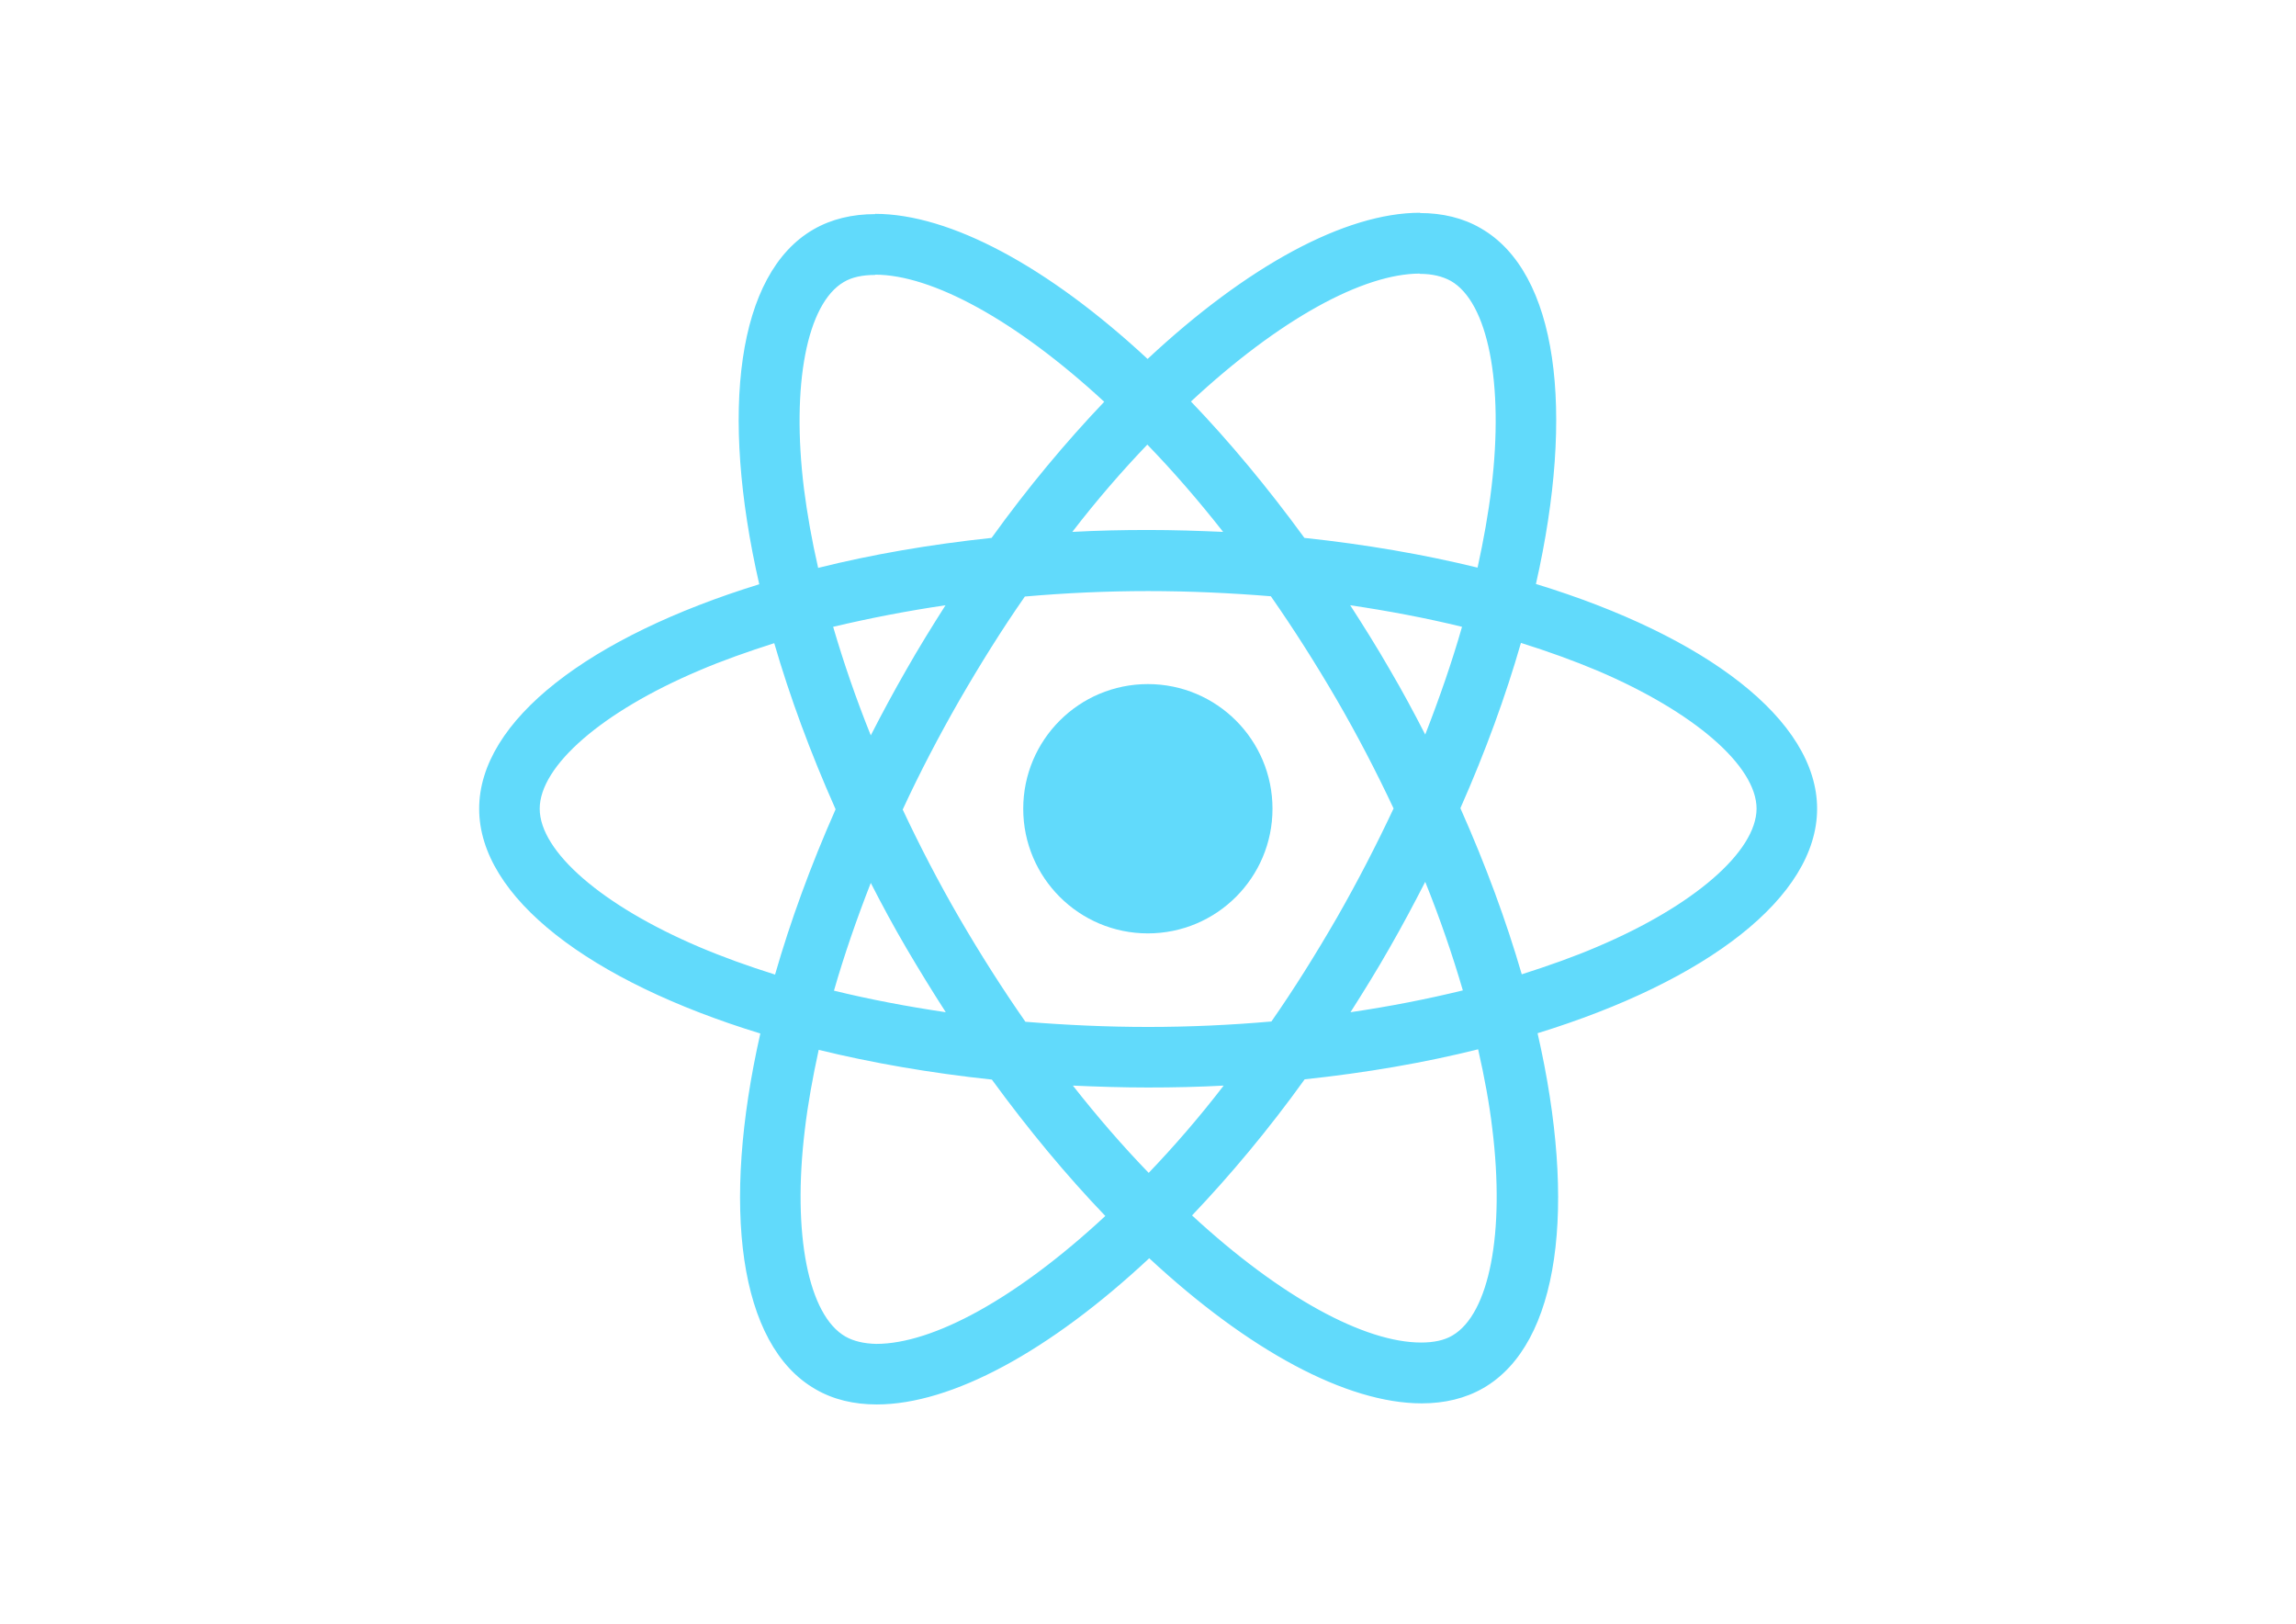
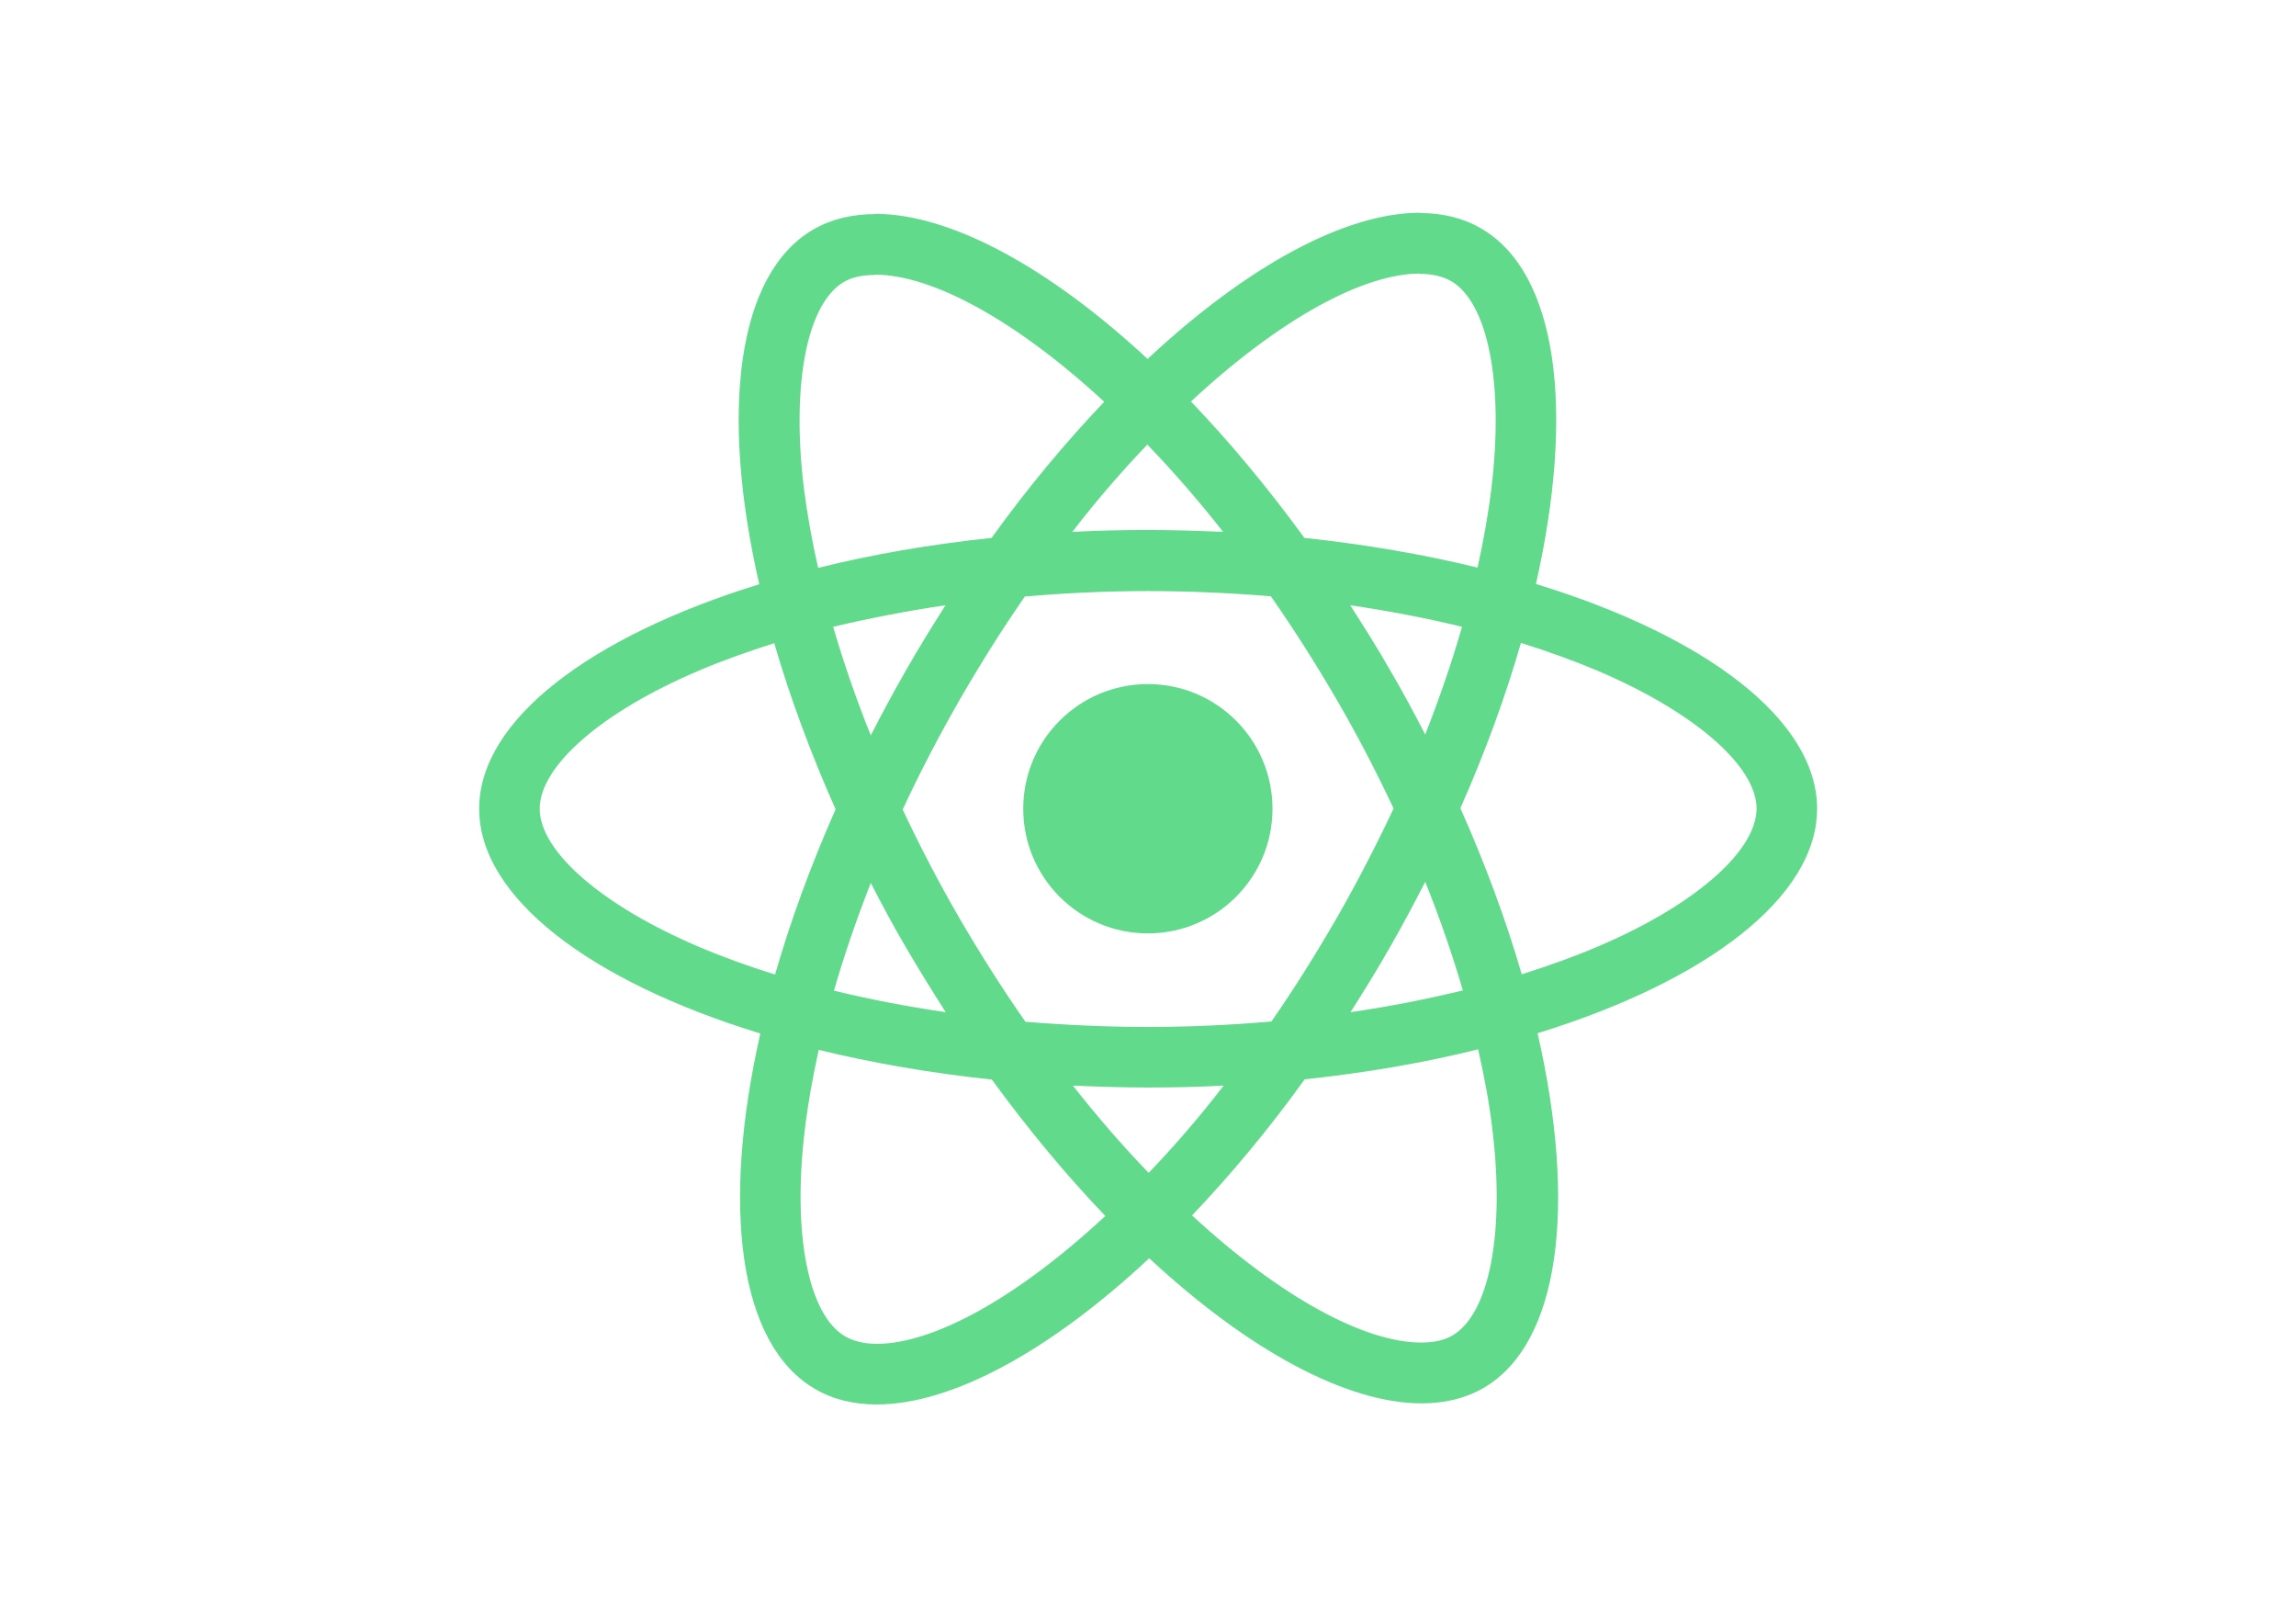
- <svg xmlns="http://www.w3.org/2000/svg" viewBox="0 0 841.9 595.3">
-   <g fill="#61DAFB">
-     <path d="M666.3 296.5c0-32.5-40.7-63.3-103.1-82.4 14.4-63.6 8-114.2-20.2-130.4-6.5-3.8-14.1-5.6-22.4-5.6v22.3c4.6 0 8.3.9 11.4 2.6 13.6 7.8 19.5 37.5 14.9 75.7-1.1 9.4-2.9 19.3-5.1 29.4-19.6-4.8-41-8.5-63.5-10.9-13.5-18.5-27.5-35.3-41.6-50 32.6-30.3 63.2-46.9 84-46.9V78c-27.5 0-63.5 19.6-99.9 53.6-36.4-33.8-72.4-53.2-99.9-53.2v22.3c20.7 0 51.4 16.5 84 46.6-14 14.7-28 31.4-41.3 49.9-22.6 2.4-44 6.1-63.6 11-2.3-10-4-19.7-5.2-29-4.7-38.2 1.1-67.9 14.6-75.8 3-1.8 6.9-2.6 11.5-2.6V78.5c-8.4 0-16 1.8-22.6 5.6-28.1 16.2-34.4 66.7-19.9 130.1-62.2 19.2-102.7 49.9-102.7 82.3 0 32.5 40.7 63.3 103.1 82.4-14.4 63.6-8 114.2 20.2 130.4 6.5 3.8 14.1 5.6 22.5 5.6 27.5 0 63.5-19.6 99.9-53.6 36.4 33.8 72.4 53.2 99.9 53.2 8.4 0 16-1.8 22.6-5.6 28.1-16.2 34.4-66.7 19.9-130.1 62-19.1 102.5-49.9 102.5-82.3zm-130.2-66.7c-3.7 12.9-8.3 26.2-13.5 39.5-4.1-8-8.4-16-13.1-24-4.6-8-9.5-15.8-14.4-23.4 14.2 2.1 27.9 4.7 41 7.9zm-45.8 106.5c-7.8 13.5-15.8 26.3-24.1 38.2-14.9 1.3-30 2-45.2 2-15.1 0-30.2-.7-45-1.9-8.3-11.9-16.4-24.6-24.2-38-7.6-13.1-14.5-26.4-20.8-39.8 6.2-13.4 13.2-26.8 20.7-39.9 7.8-13.5 15.8-26.3 24.1-38.2 14.9-1.3 30-2 45.2-2 15.1 0 30.2.7 45 1.9 8.3 11.9 16.4 24.6 24.2 38 7.6 13.1 14.5 26.4 20.8 39.8-6.3 13.4-13.2 26.8-20.7 39.9zm32.3-13c5.4 13.4 10 26.8 13.8 39.8-13.1 3.2-26.9 5.9-41.2 8 4.9-7.7 9.8-15.6 14.4-23.7 4.6-8 8.9-16.1 13-24.1zM421.2 430c-9.3-9.6-18.6-20.3-27.8-32 9 .4 18.2.7 27.5.7 9.4 0 18.7-.2 27.8-.7-9 11.7-18.3 22.4-27.5 32zm-74.4-58.9c-14.2-2.1-27.9-4.7-41-7.9 3.7-12.9 8.3-26.2 13.5-39.5 4.1 8 8.4 16 13.1 24 4.7 8 9.5 15.8 14.4 23.4zM420.7 163c9.3 9.6 18.6 20.3 27.8 32-9-.4-18.2-.7-27.5-.7-9.4 0-18.7.2-27.8.7 9-11.7 18.3-22.4 27.5-32zm-74 58.9c-4.9 7.7-9.8 15.6-14.4 23.7-4.6 8-8.9 16-13 24-5.4-13.4-10-26.8-13.8-39.8 13.1-3.1 26.9-5.8 41.2-7.9zm-90.5 125.2c-35.4-15.1-58.3-34.9-58.3-50.6 0-15.7 22.9-35.6 58.3-50.6 8.6-3.7 18-7 27.7-10.1 5.7 19.6 13.2 40 22.5 60.9-9.2 20.8-16.6 41.1-22.2 60.6-9.9-3.1-19.3-6.5-28-10.2zM310 490c-13.6-7.8-19.5-37.5-14.9-75.7 1.1-9.4 2.9-19.3 5.1-29.4 19.6 4.8 41 8.5 63.5 10.9 13.5 18.5 27.5 35.3 41.6 50-32.6 30.3-63.2 46.9-84 46.9-4.5-.1-8.3-1-11.3-2.7zm237.2-76.2c4.7 38.2-1.1 67.9-14.6 75.8-3 1.8-6.9 2.6-11.5 2.6-20.7 0-51.4-16.5-84-46.6 14-14.7 28-31.4 41.3-49.9 22.6-2.4 44-6.1 63.6-11 2.3 10.1 4.1 19.8 5.2 29.1zm38.5-66.7c-8.6 3.7-18 7-27.7 10.1-5.7-19.6-13.2-40-22.5-60.9 9.2-20.8 16.6-41.1 22.2-60.6 9.9 3.1 19.3 6.5 28.1 10.2 35.4 15.1 58.3 34.9 58.3 50.6-.1 15.7-23 35.6-58.4 50.6zM320.8 78.4z" />
-     <circle cx="420.9" cy="296.5" r="45.7" />
-     <path d="M520.5 78.1z" />
+ <svg xmlns="http://www.w3.org/2000/svg" viewBox="0 0 841.9 595.3" version="1.1" id="svg10">
+   <defs id="defs14" />
+   <g fill="#61DAFB" id="g8" style="fill:#61da8c;fill-opacity:1">
+     <path d="M666.3 296.5c0-32.5-40.7-63.3-103.1-82.4 14.4-63.6 8-114.2-20.2-130.4-6.5-3.8-14.1-5.6-22.4-5.6v22.3c4.6 0 8.3.9 11.4 2.6 13.6 7.8 19.5 37.5 14.9 75.7-1.1 9.4-2.9 19.3-5.1 29.4-19.6-4.8-41-8.5-63.5-10.9-13.5-18.5-27.5-35.3-41.6-50 32.6-30.3 63.2-46.9 84-46.9V78c-27.5 0-63.5 19.6-99.9 53.6-36.4-33.8-72.4-53.2-99.9-53.2v22.3c20.7 0 51.4 16.5 84 46.6-14 14.7-28 31.4-41.3 49.9-22.6 2.4-44 6.1-63.6 11-2.3-10-4-19.7-5.2-29-4.7-38.2 1.1-67.9 14.6-75.8 3-1.8 6.9-2.6 11.5-2.6V78.5c-8.4 0-16 1.8-22.6 5.6-28.1 16.2-34.4 66.7-19.9 130.1-62.2 19.2-102.7 49.9-102.7 82.3 0 32.5 40.7 63.3 103.1 82.4-14.4 63.6-8 114.2 20.2 130.4 6.5 3.8 14.1 5.6 22.5 5.6 27.5 0 63.5-19.6 99.9-53.6 36.4 33.8 72.4 53.2 99.9 53.2 8.4 0 16-1.8 22.6-5.6 28.1-16.2 34.4-66.7 19.9-130.1 62-19.1 102.5-49.9 102.5-82.3zm-130.2-66.7c-3.7 12.9-8.3 26.2-13.5 39.5-4.1-8-8.4-16-13.1-24-4.6-8-9.5-15.8-14.4-23.4 14.2 2.1 27.9 4.7 41 7.9zm-45.8 106.5c-7.8 13.5-15.8 26.3-24.1 38.2-14.9 1.3-30 2-45.2 2-15.1 0-30.2-.7-45-1.9-8.3-11.9-16.4-24.6-24.2-38-7.6-13.1-14.5-26.4-20.8-39.8 6.2-13.4 13.2-26.8 20.7-39.9 7.8-13.5 15.8-26.3 24.1-38.2 14.9-1.3 30-2 45.2-2 15.1 0 30.2.7 45 1.9 8.3 11.9 16.4 24.6 24.2 38 7.6 13.1 14.5 26.4 20.8 39.8-6.3 13.4-13.2 26.8-20.7 39.9zm32.3-13c5.4 13.4 10 26.8 13.8 39.8-13.1 3.2-26.9 5.9-41.2 8 4.9-7.7 9.8-15.6 14.4-23.7 4.6-8 8.9-16.1 13-24.1zM421.2 430c-9.3-9.6-18.6-20.3-27.8-32 9 .4 18.2.7 27.5.7 9.4 0 18.7-.2 27.8-.7-9 11.7-18.3 22.4-27.5 32zm-74.4-58.9c-14.2-2.1-27.9-4.7-41-7.9 3.7-12.9 8.3-26.2 13.5-39.5 4.1 8 8.4 16 13.1 24 4.7 8 9.5 15.8 14.4 23.4zM420.7 163c9.3 9.6 18.6 20.3 27.8 32-9-.4-18.2-.7-27.5-.7-9.4 0-18.7.2-27.8.7 9-11.7 18.3-22.4 27.5-32zm-74 58.9c-4.9 7.7-9.8 15.6-14.4 23.7-4.6 8-8.9 16-13 24-5.4-13.4-10-26.8-13.8-39.8 13.1-3.1 26.9-5.8 41.2-7.9zm-90.5 125.2c-35.4-15.1-58.3-34.9-58.3-50.6 0-15.7 22.9-35.6 58.3-50.6 8.6-3.7 18-7 27.7-10.1 5.7 19.6 13.2 40 22.5 60.9-9.2 20.8-16.6 41.1-22.2 60.6-9.9-3.1-19.3-6.5-28-10.2zM310 490c-13.6-7.8-19.5-37.5-14.9-75.7 1.1-9.4 2.9-19.3 5.1-29.4 19.6 4.8 41 8.5 63.5 10.9 13.5 18.5 27.5 35.3 41.6 50-32.6 30.3-63.2 46.9-84 46.9-4.5-.1-8.3-1-11.3-2.7zm237.2-76.2c4.7 38.2-1.1 67.9-14.6 75.8-3 1.8-6.9 2.6-11.5 2.6-20.7 0-51.4-16.5-84-46.6 14-14.7 28-31.4 41.3-49.9 22.6-2.4 44-6.1 63.6-11 2.3 10.1 4.1 19.8 5.2 29.1zm38.5-66.7c-8.6 3.7-18 7-27.7 10.1-5.7-19.6-13.2-40-22.5-60.9 9.2-20.8 16.6-41.1 22.2-60.6 9.9 3.1 19.3 6.5 28.1 10.2 35.4 15.1 58.3 34.9 58.3 50.6-.1 15.7-23 35.6-58.4 50.6zM320.8 78.4z" id="path2" style="fill:#61da8c;fill-opacity:1" />
+     <circle cx="420.9" cy="296.5" r="45.7" id="circle4" style="fill:#61da8c;fill-opacity:1" />
+     <path d="M520.5 78.1z" id="path6" style="fill:#61da8c;fill-opacity:1" />
  </g>
</svg>
